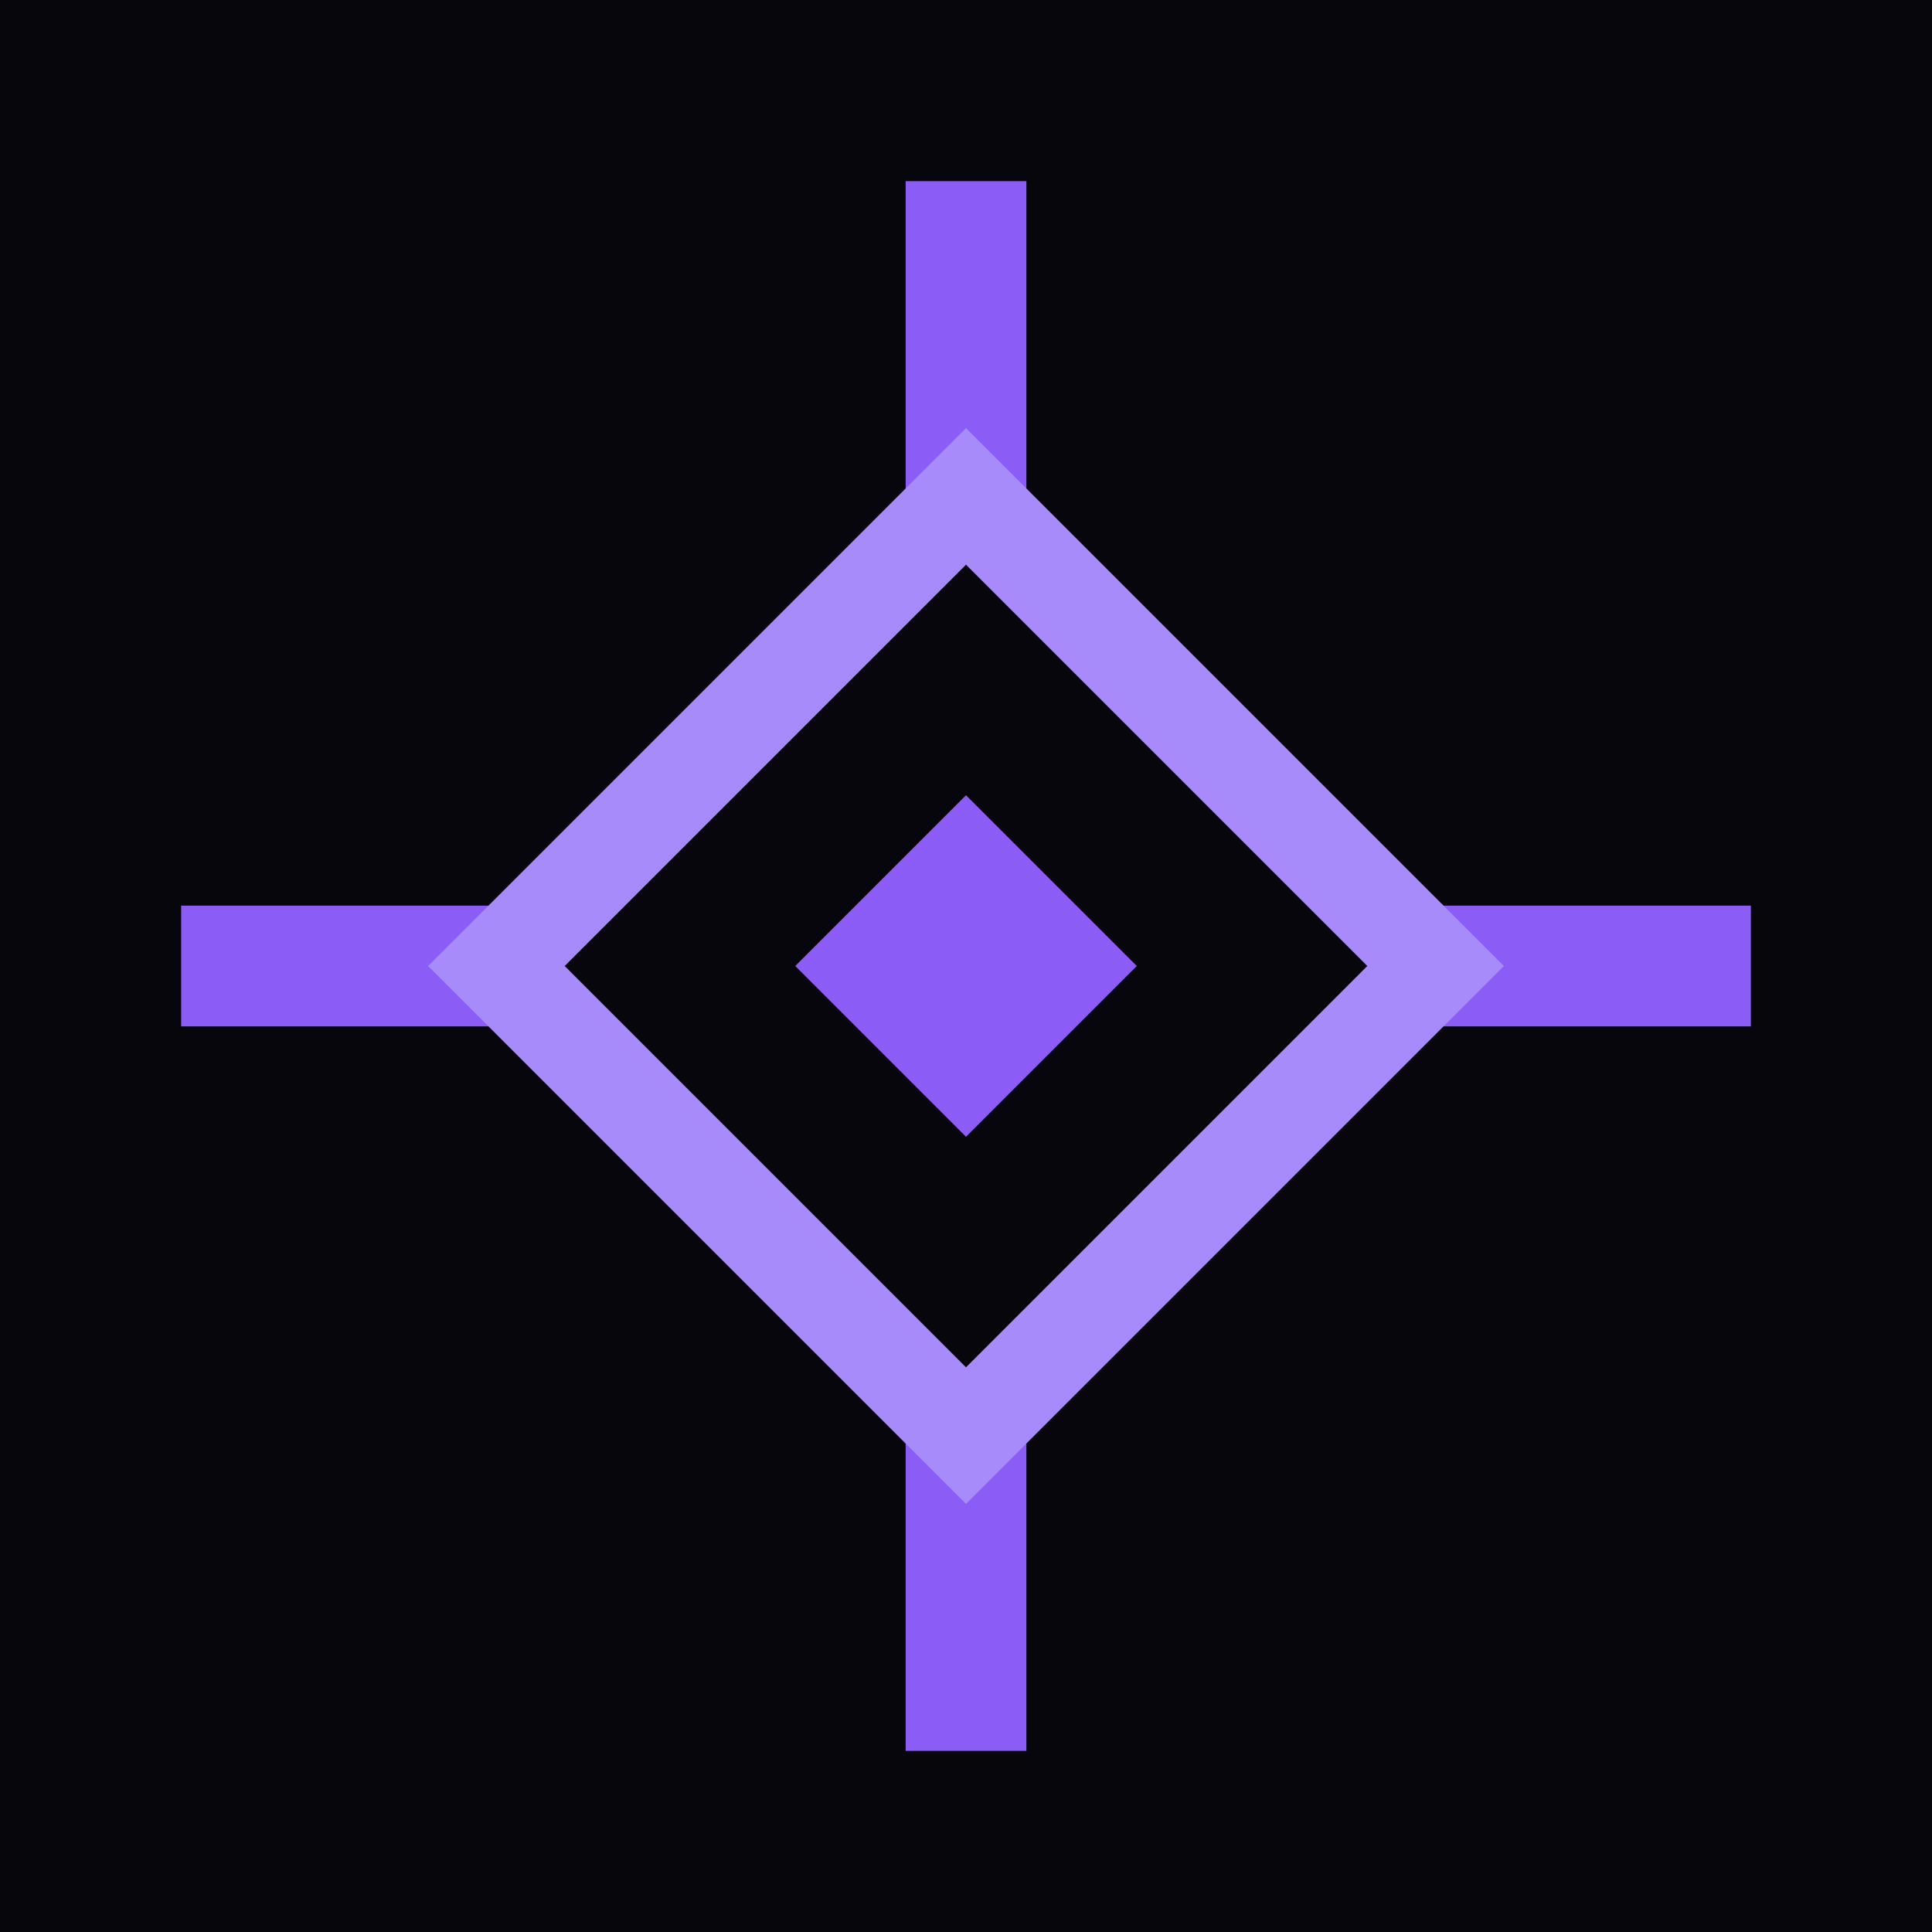
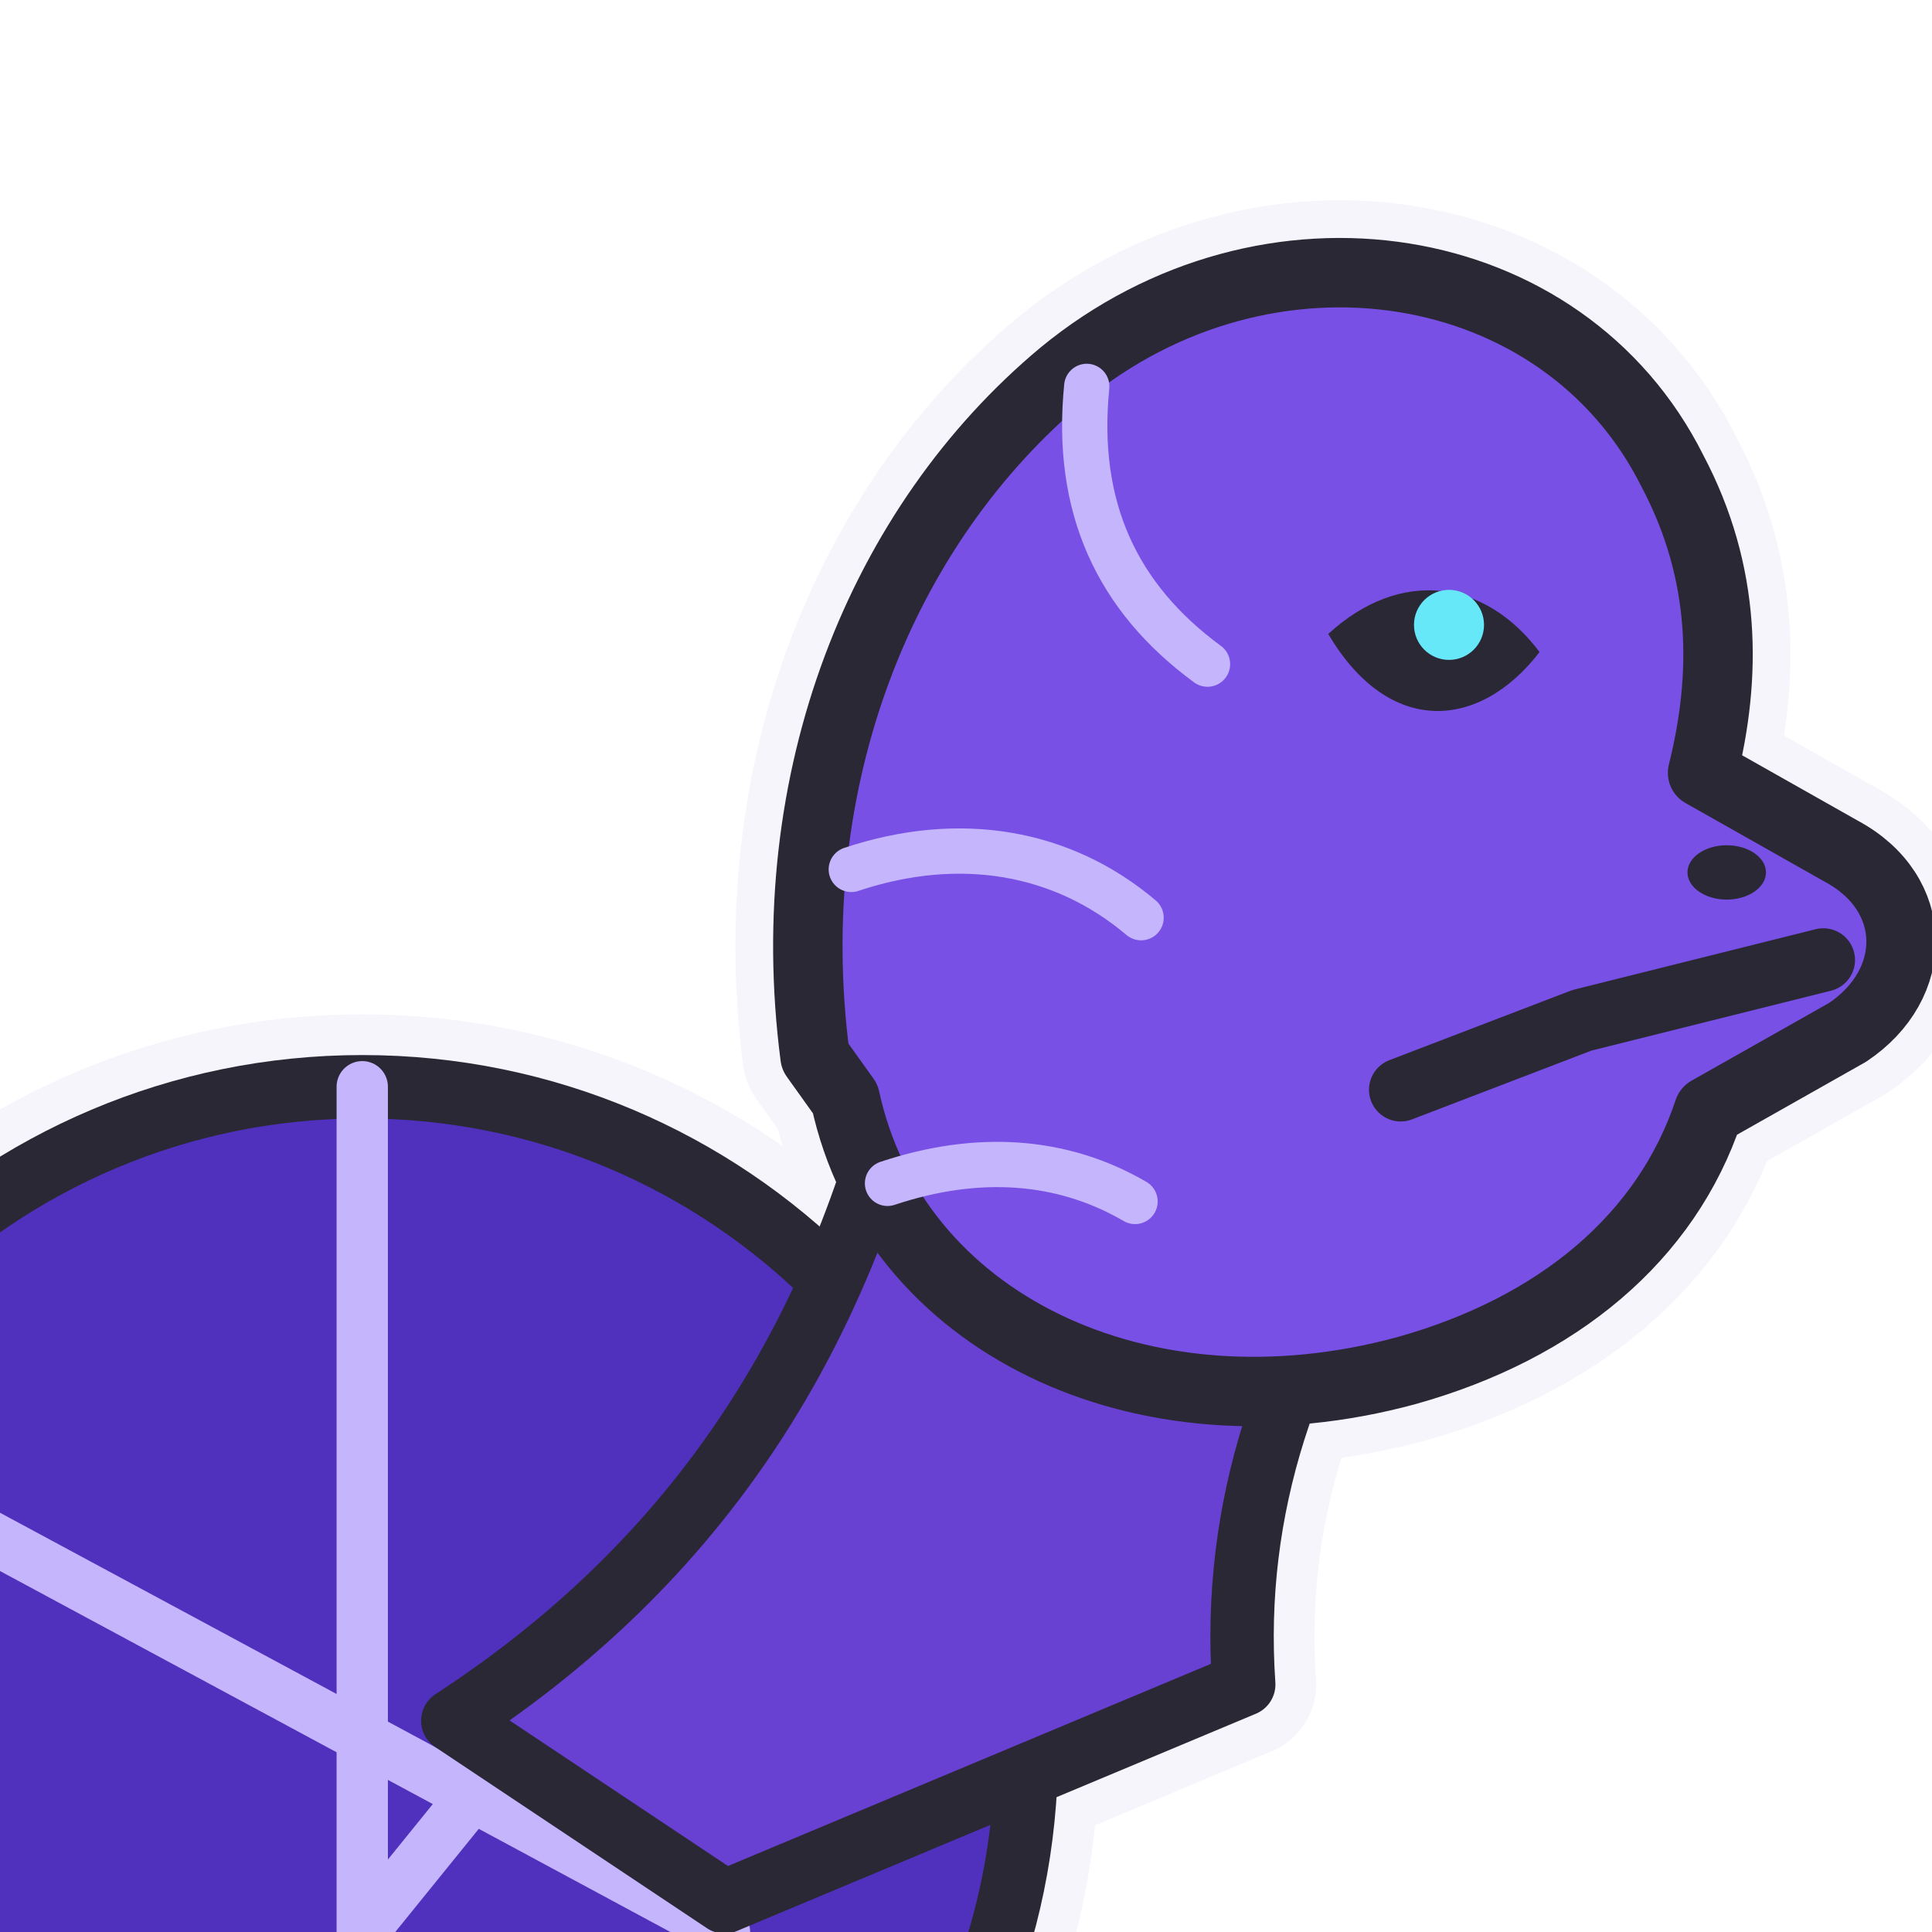
- <svg xmlns="http://www.w3.org/2000/svg" viewBox="0 0 32 32">
-   <rect width="32" height="32" fill="#07060c" />
-   <path d="M16 3v6M16 23v6M3 16h6M23 16h6" stroke="#8b5cf6" stroke-width="2" />
-   <rect x="10.5" y="10.5" width="11" height="11" fill="none" stroke="#a78bfa" stroke-width="1.6" transform="rotate(45 16 16)" />
-   <rect x="14" y="14" width="4" height="4" fill="#8b5cf6" transform="rotate(45 16 16)" />
+ <svg xmlns="http://www.w3.org/2000/svg" viewBox="0 0 32 32" role="img">
+   <g id="turtle-head" stroke-linecap="round" stroke-linejoin="round">
+     <g fill="none" stroke="#f7f5fc" stroke-width="2.4">
+       <circle cx="6" cy="29" r="11" />
+       <path d="M7.5 28.5c4.3-2.8 6.6-6.7 7.6-11.5l8 2.8c-1.8 2.5-2.7 5.2-2.5 8.1L12 31.5Z" />
+       <path d="M13.5 17.5c-.6-4.6 1.1-8.8 4.1-11.3 3.4-2.8 8.3-2 10.1 1.6.9 1.7.9 3.4.5 5l2.3 1.3c1.3.7 1.3 2.2.1 3l-2.3 1.3c-.7 2.1-2.5 3.6-5 4.3-4.4 1.2-8.5-.8-9.3-4.5Z" />
+     </g>
+     <circle data-part="shell-collar" cx="6" cy="29" r="11" fill="#4f31bd" stroke="#2b2836" stroke-width="1.05" />
+     <path d="M6 18v14m-7-7 13 7m2.5-10.5L6 32" fill="none" stroke="#c4b5fd" stroke-width=".85" />
+     <path data-part="neck" d="M7.5 28.5c4.3-2.8 6.6-6.7 7.6-11.5l8 2.8c-1.8 2.5-2.7 5.2-2.5 8.1L12 31.5Z" fill="#6840d2" stroke="#2b2836" stroke-width="1.05" />
+     <path data-part="head" d="M13.5 17.5c-.6-4.6 1.1-8.8 4.1-11.3 3.4-2.8 8.3-2 10.1 1.6.9 1.7.9 3.4.5 5l2.3 1.3c1.3.7 1.3 2.2.1 3l-2.3 1.3c-.7 2.1-2.5 3.6-5 4.3-4.4 1.2-8.5-.8-9.3-4.5Z" fill="#7950e5" stroke="#2b2836" stroke-width="1.15" />
+     <path d="M18 6.4c-.2 2 .5 3.5 2 4.6m-5.9 3.4c1.8-.6 3.5-.3 4.8.8m-4.2 4.4c1.5-.5 2.9-.4 4.1.3" fill="none" stroke="#c4b5fd" stroke-width=".75" />
+     <path data-part="eye" d="M22 10.5c1.2-1.1 2.6-.9 3.5.3-1 1.3-2.5 1.4-3.5-.3Z" fill="#2b2836" />
+     <circle cx="24" cy="10.35" r=".58" fill="#67e8f9" />
+     <ellipse data-part="nostril" cx="28.6" cy="14.45" rx=".65" ry=".45" fill="#2b2836" />
+     <path data-part="mouth" d="m30.2 15.9-4 1-3 1.15" fill="none" stroke="#2b2836" stroke-width="1.05" />
+   </g>
</svg>
